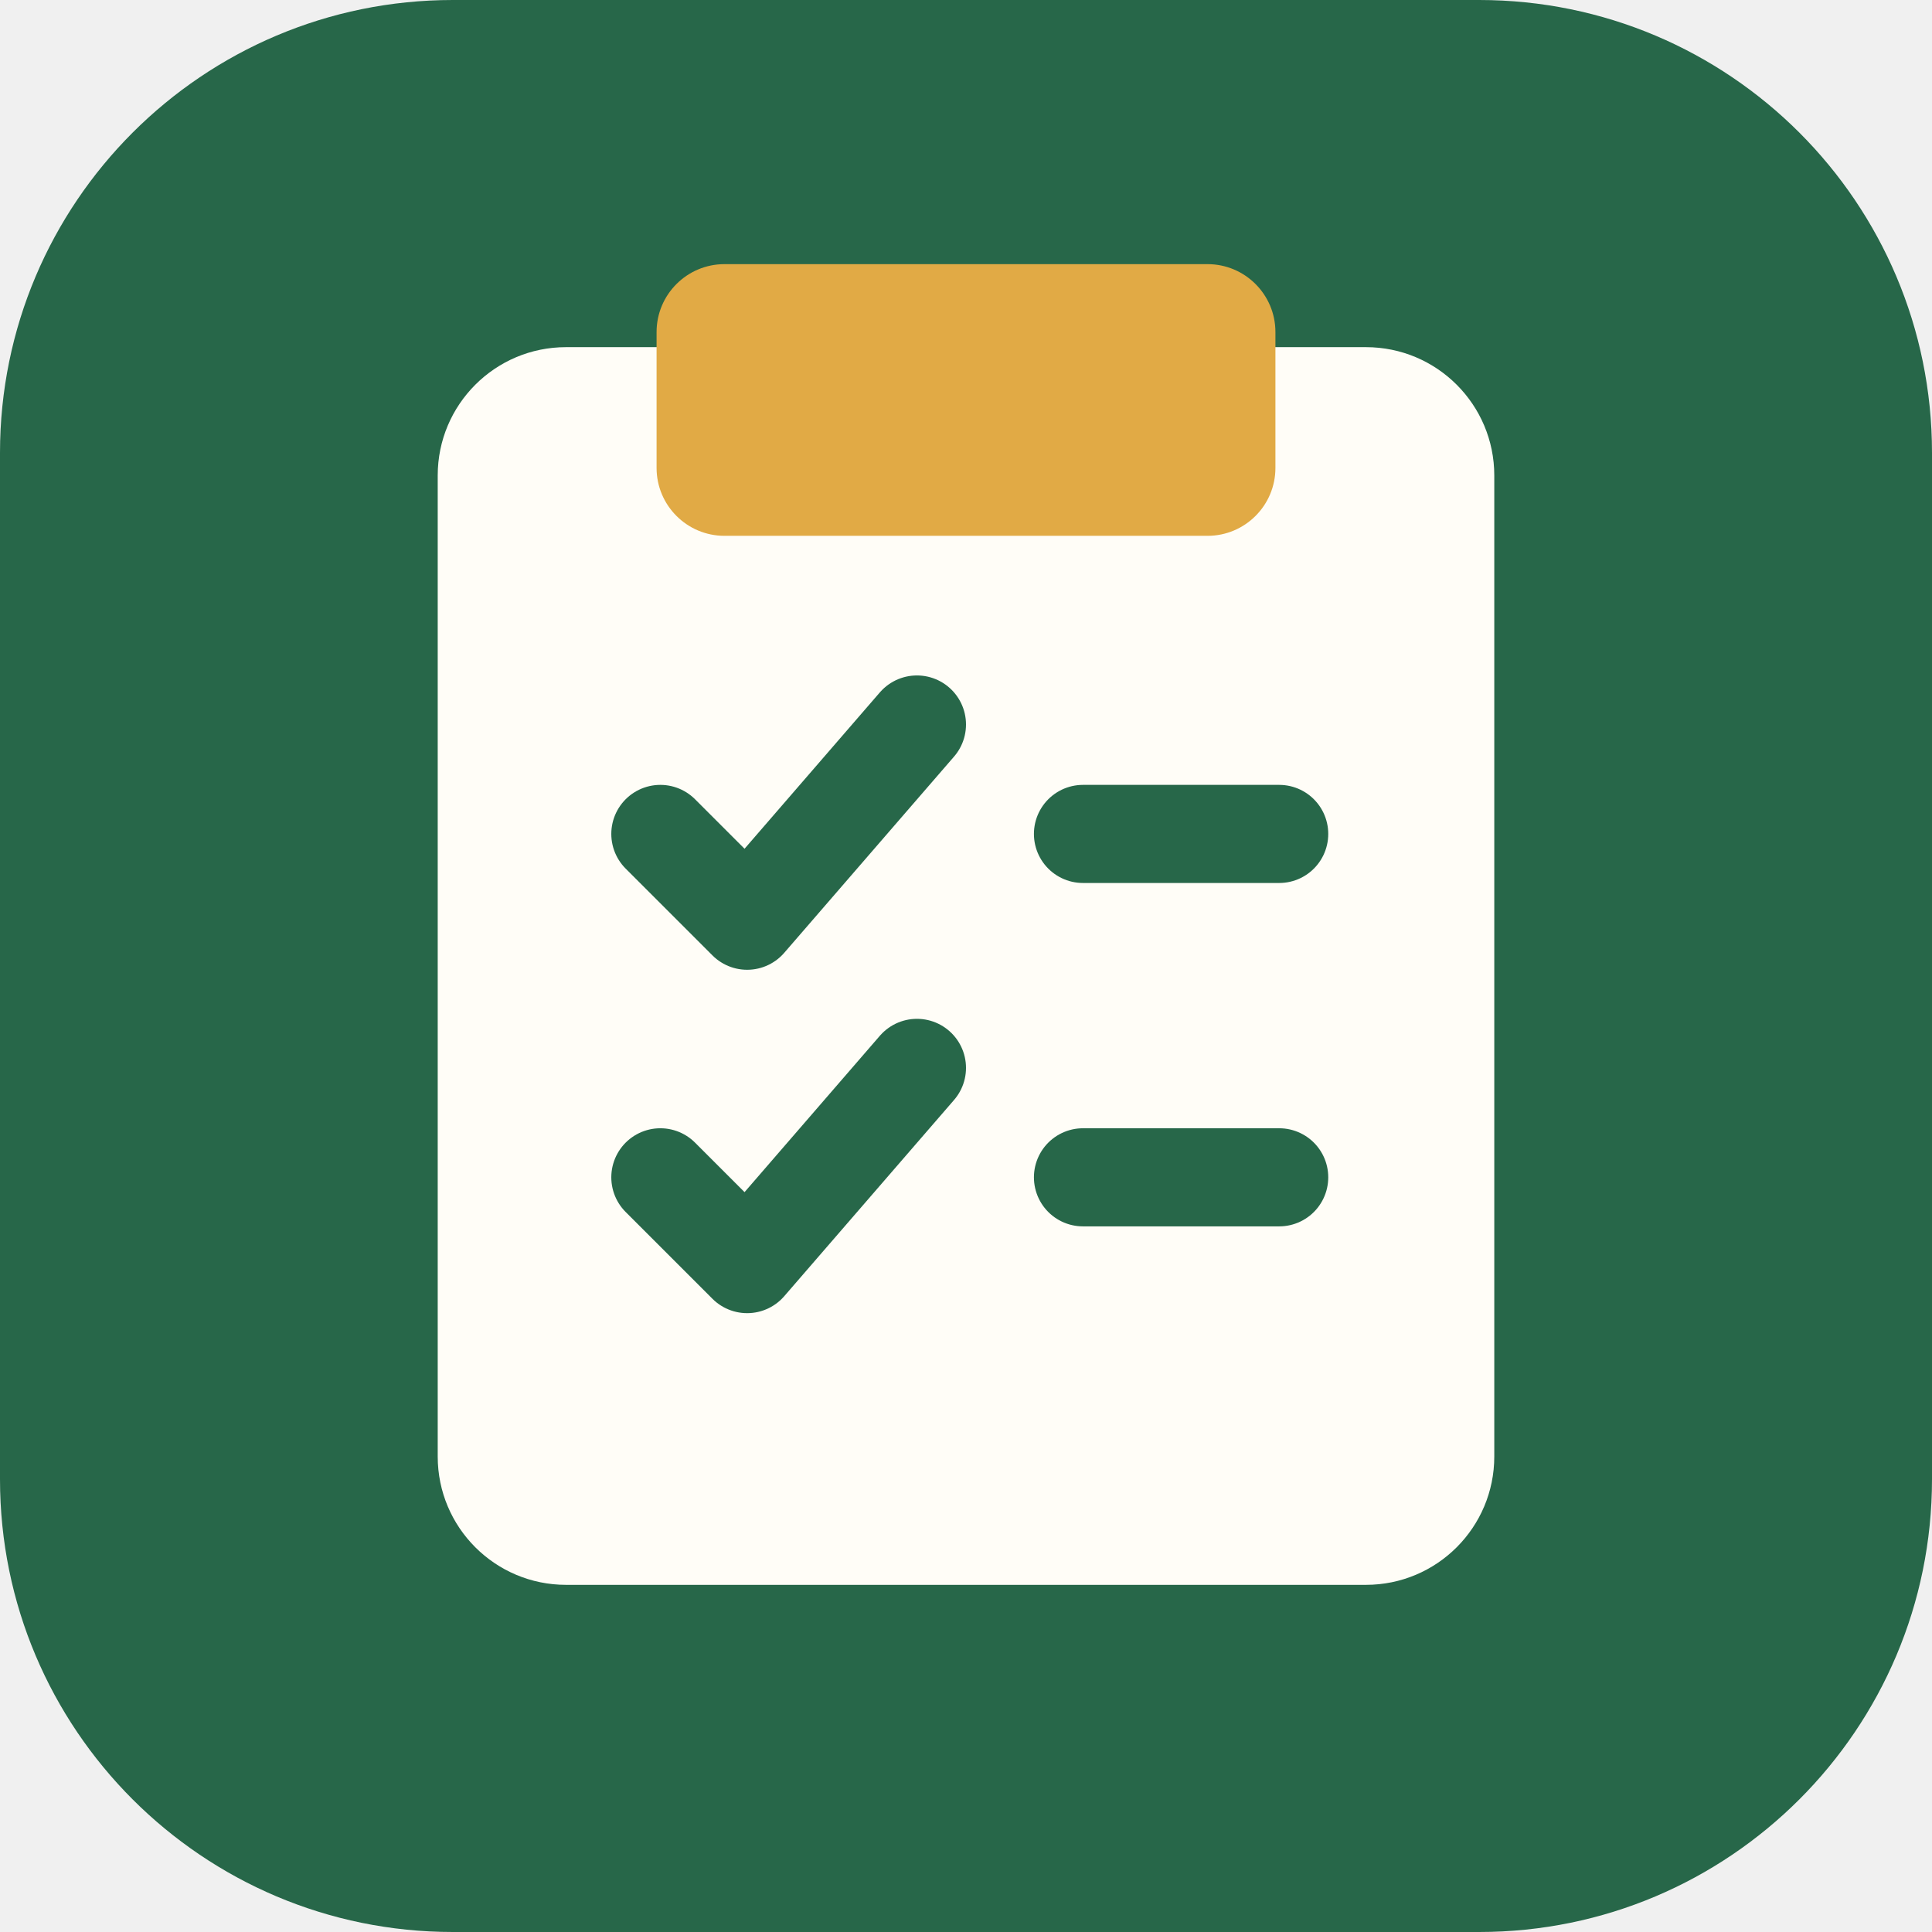
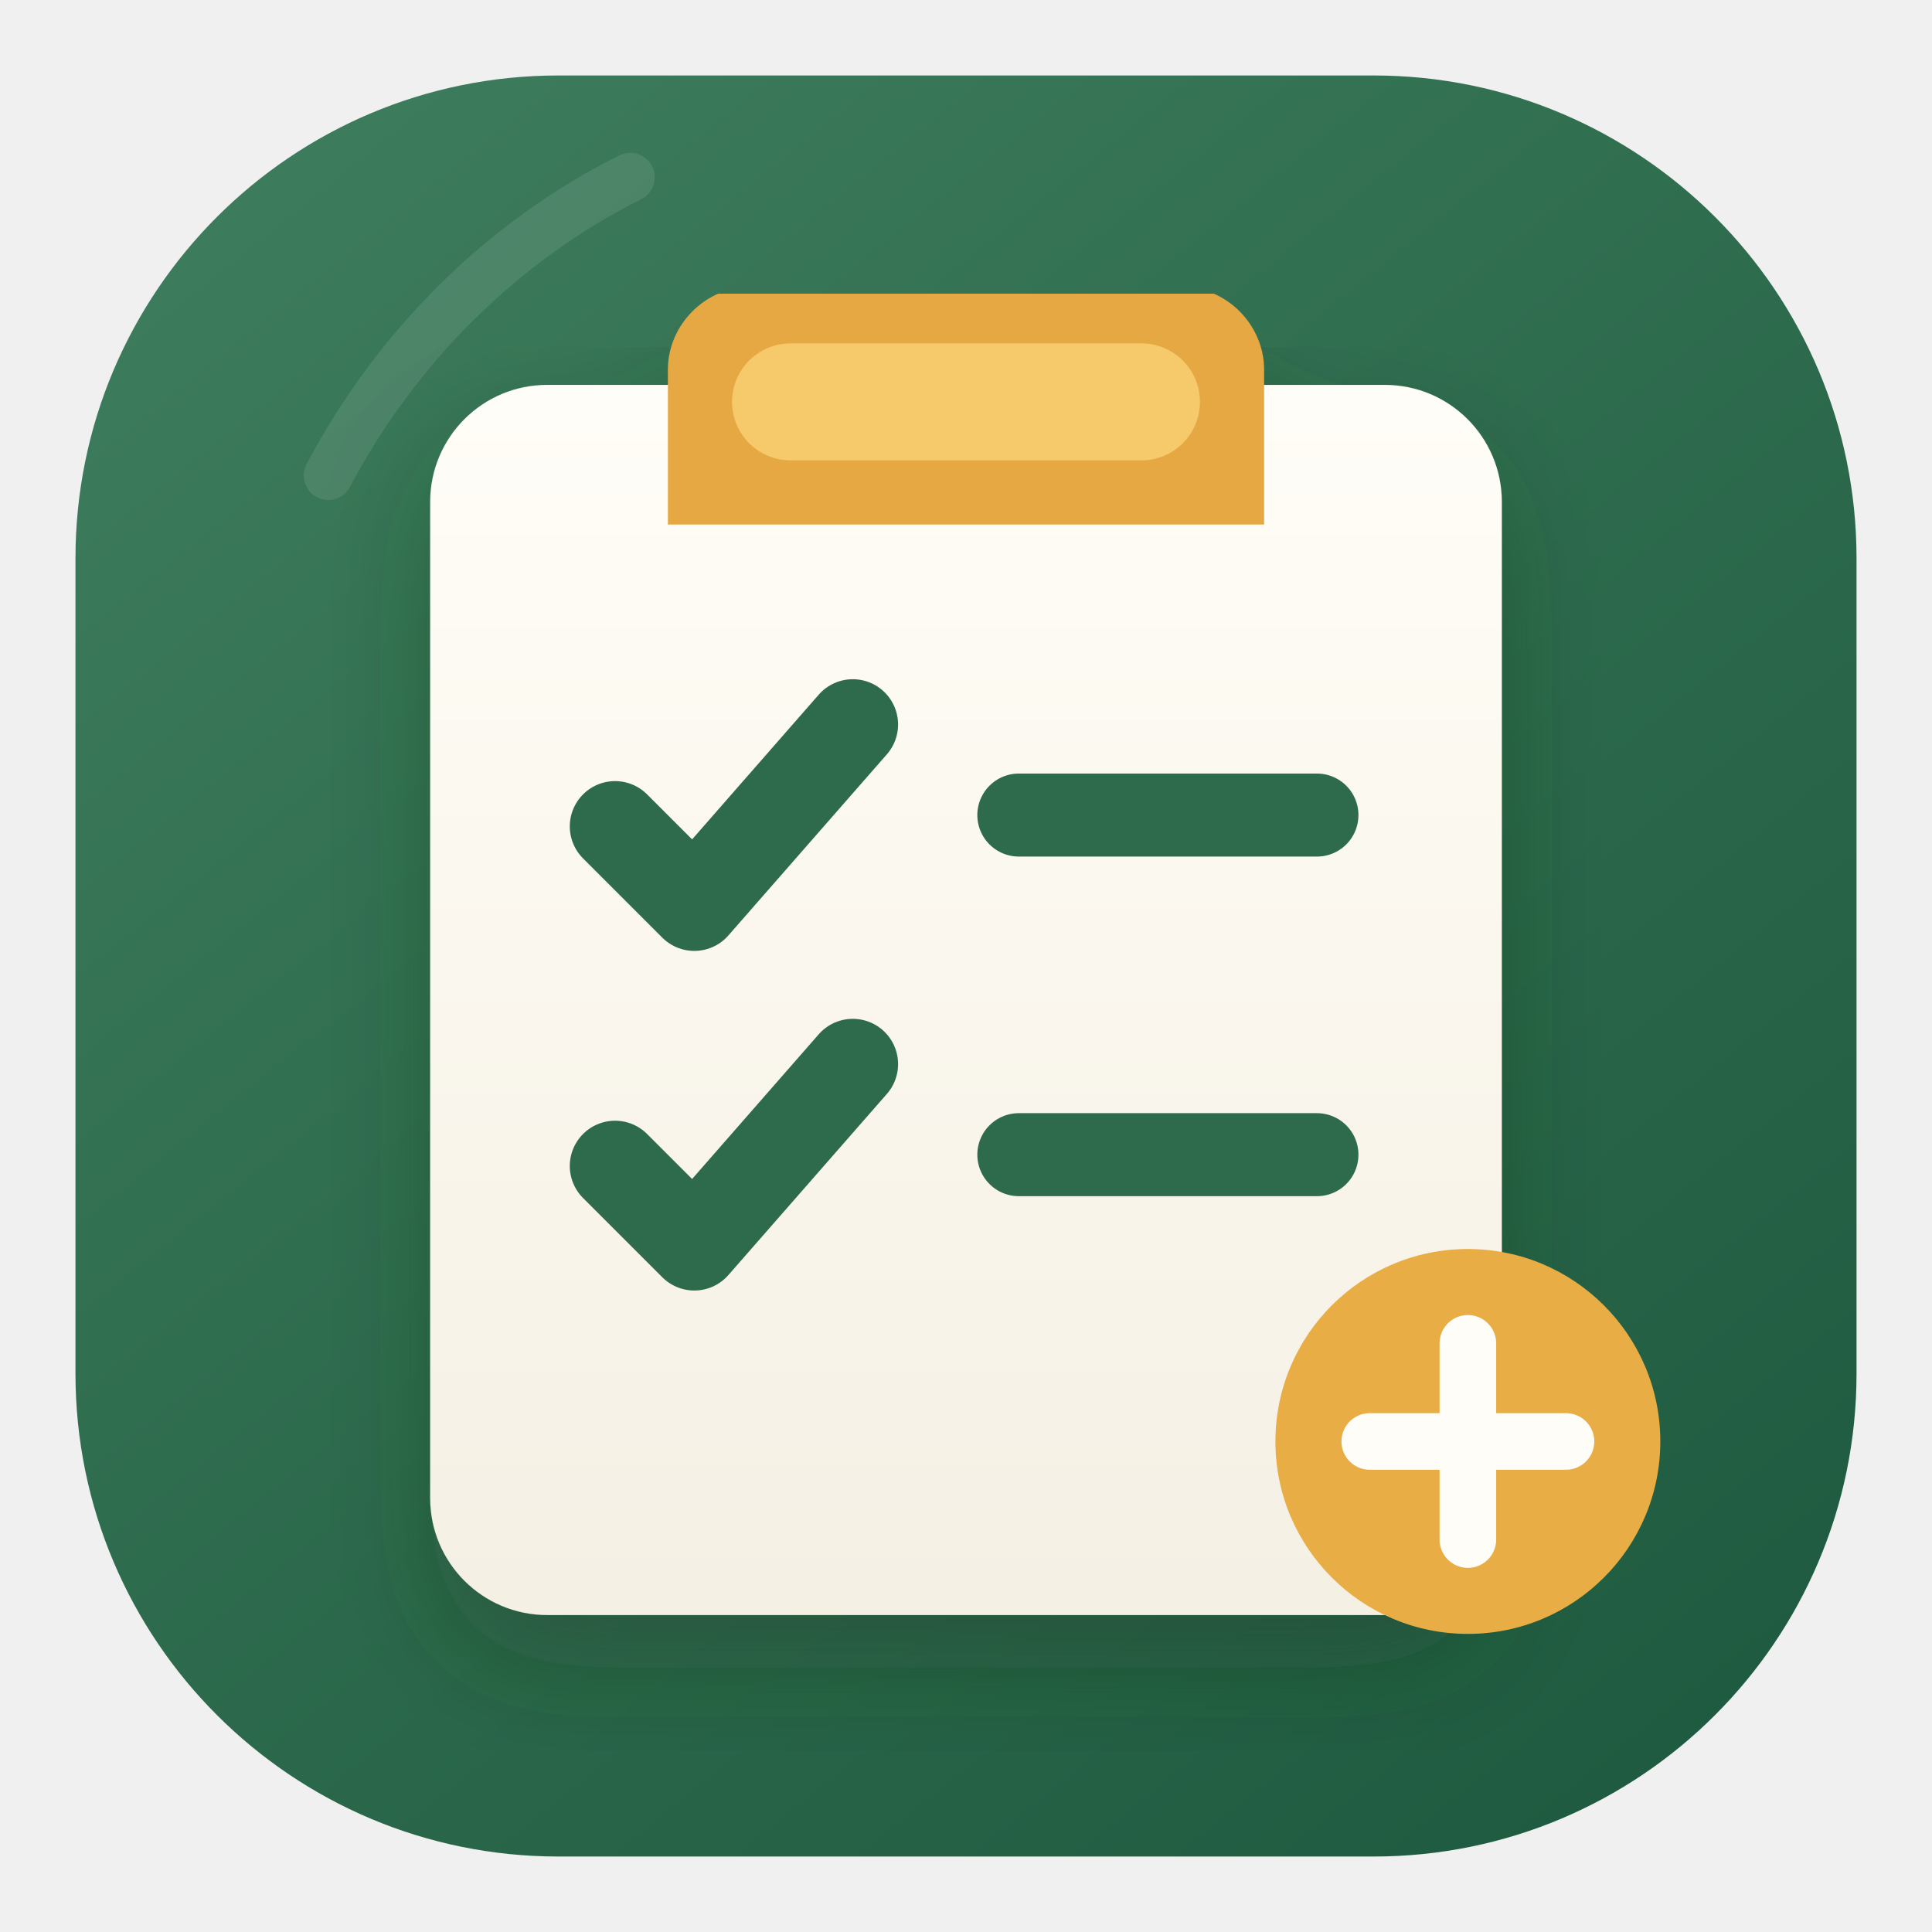
- <svg xmlns="http://www.w3.org/2000/svg" viewBox="0 0 512 512">
-   <rect width="512" height="512" rx="120" fill="#276749" />
-   <path fill="#fffdf7" d="M150 92h212a34 34 0 0 1 34 34v260a34 34 0 0 1-34 34H150a34 34 0 0 1-34-34V126a34 34 0 0 1 34-34Z" />
-   <path fill="#e1aa45" d="M192 70h128a18 18 0 0 1 18 18v36a18 18 0 0 1-18 18H192a18 18 0 0 1-18-18V88a18 18 0 0 1 18-18Z" />
-   <path fill="none" stroke="#276749" stroke-linecap="round" stroke-linejoin="round" stroke-width="26" d="m175 221 23 23 45-52m-68 120 23 23 45-52m44-62h52m-52 91h52" />
+ <svg xmlns="http://www.w3.org/2000/svg" viewBox="0 0 512 512" role="img" aria-label="Lístoček">
+   <defs>
+     <linearGradient id="bg" x1="82" y1="42" x2="430" y2="474" gradientUnits="userSpaceOnUse">
+       <stop stop-color="#3C7B5B" />
+       <stop offset="1" stop-color="#1F5B40" />
+     </linearGradient>
+     <linearGradient id="paper" x1="256" y1="105" x2="256" y2="425" gradientUnits="userSpaceOnUse">
+       <stop stop-color="#FFFDF7" />
+       <stop offset="1" stop-color="#F5F0E4" />
+     </linearGradient>
+     <filter id="shadow" x="80" y="78" width="352" height="386" filterUnits="userSpaceOnUse">
+       <feDropShadow dx="0" dy="14" stdDeviation="14" flood-color="#123D2A" flood-opacity=".28" />
+     </filter>
+   </defs>
+   <rect x="20" y="20" width="472" height="472" rx="128" fill="url(#bg)" />
+   <path d="M87 126c18-34 46-62 80-79" fill="none" stroke="#FFF" stroke-linecap="round" stroke-width="13" opacity=".1" />
+   <g filter="url(#shadow)">
+     <path fill="url(#paper)" d="M145 102h222a31 31 0 0 1 31 31v264c0 17-14 31-31 31H145a31 31 0 0 1-31-31V133a31 31 0 0 1 31-31Z" />
+     <path fill="#E6A842" d="M199 76h114c12 0 22 10 22 22v41H177V98c0-12 10-22 22-22Z" />
+     <rect x="194" y="91" width="124" height="31" rx="15.5" fill="#F6C96A" />
+   </g>
+   <g fill="none" stroke="#2E6B4D" stroke-linecap="round" stroke-linejoin="round">
+     <path d="m163 219 21 21 42-48" stroke-width="24" />
+     <path d="m163 309 21 21 42-48" stroke-width="24" />
+     <path d="M270 216h79M270 306h79" stroke-width="22" />
+   </g>
+   <circle cx="389" cy="382" r="51" fill="#E8AD45" />
+   <path d="M389 356v52M363 382h52" fill="none" stroke="#FFFDF7" stroke-linecap="round" stroke-width="15" />
</svg>
